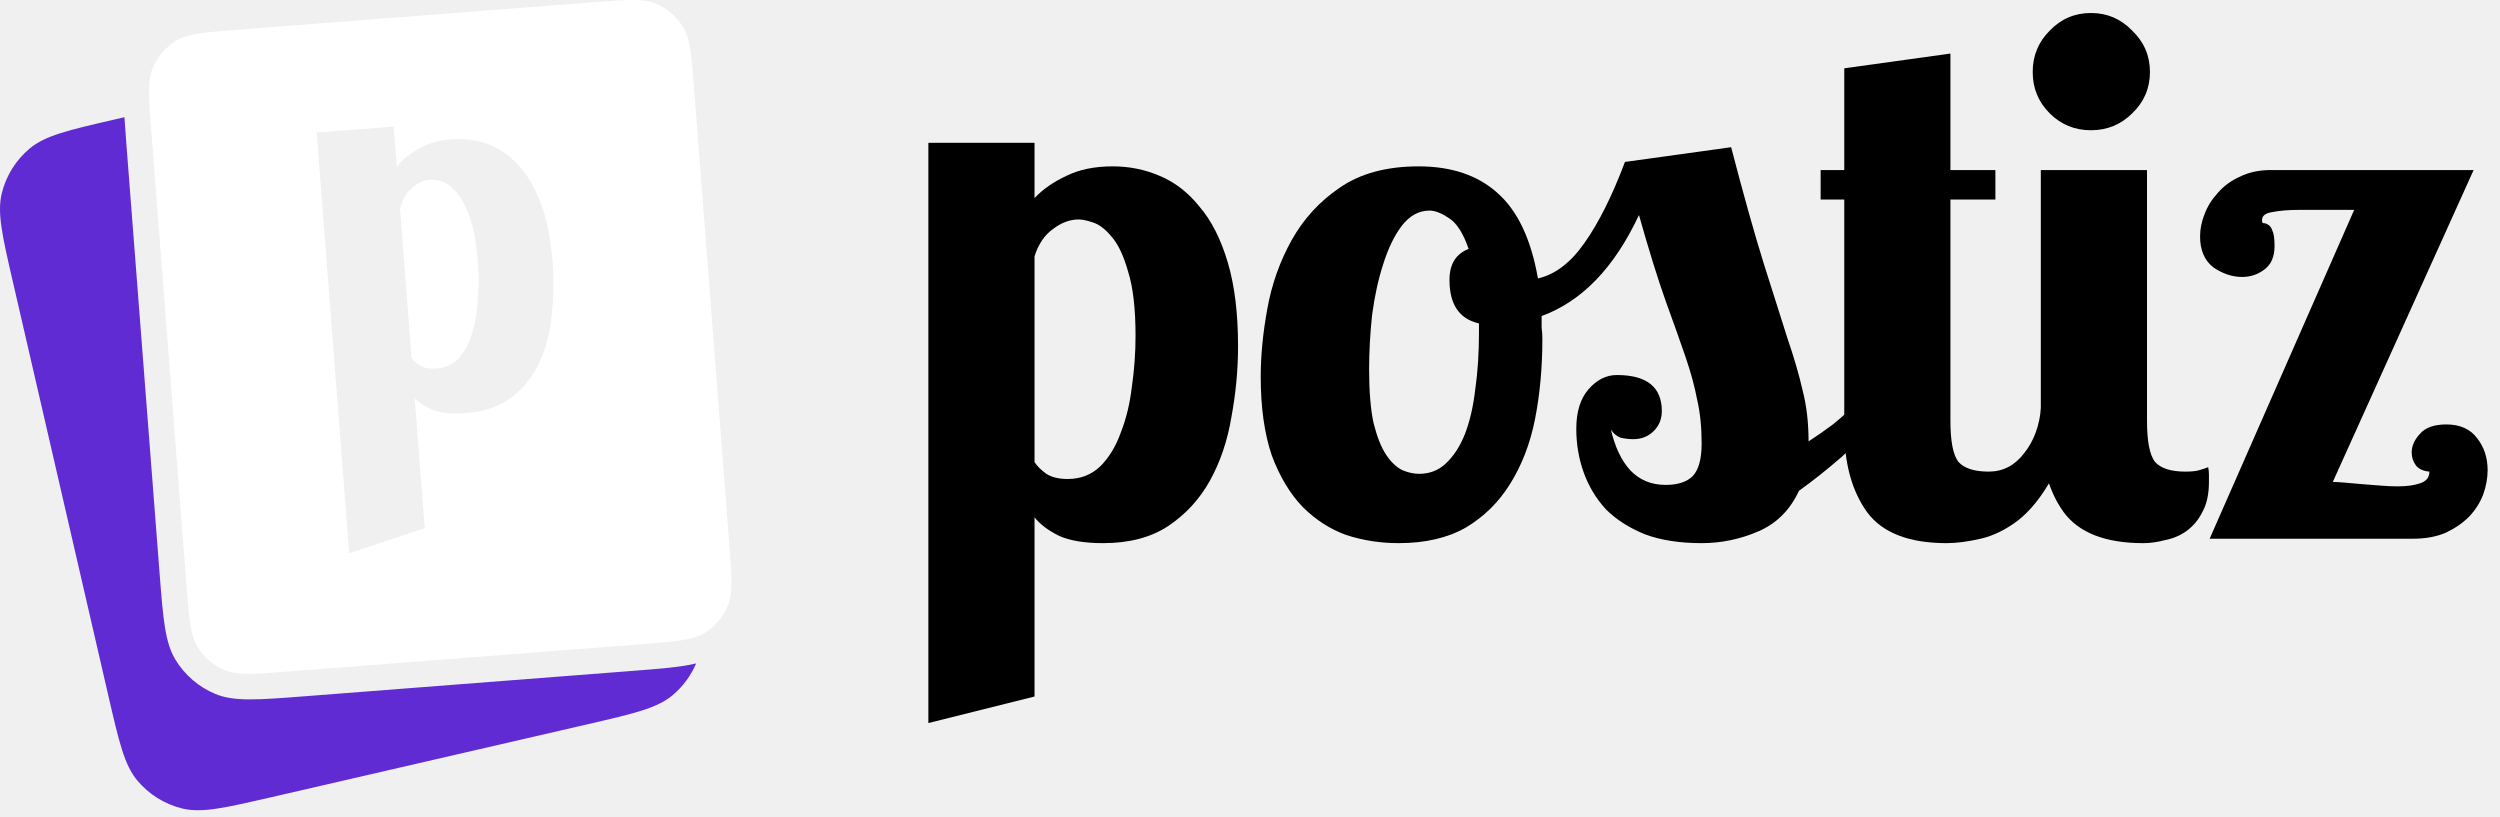
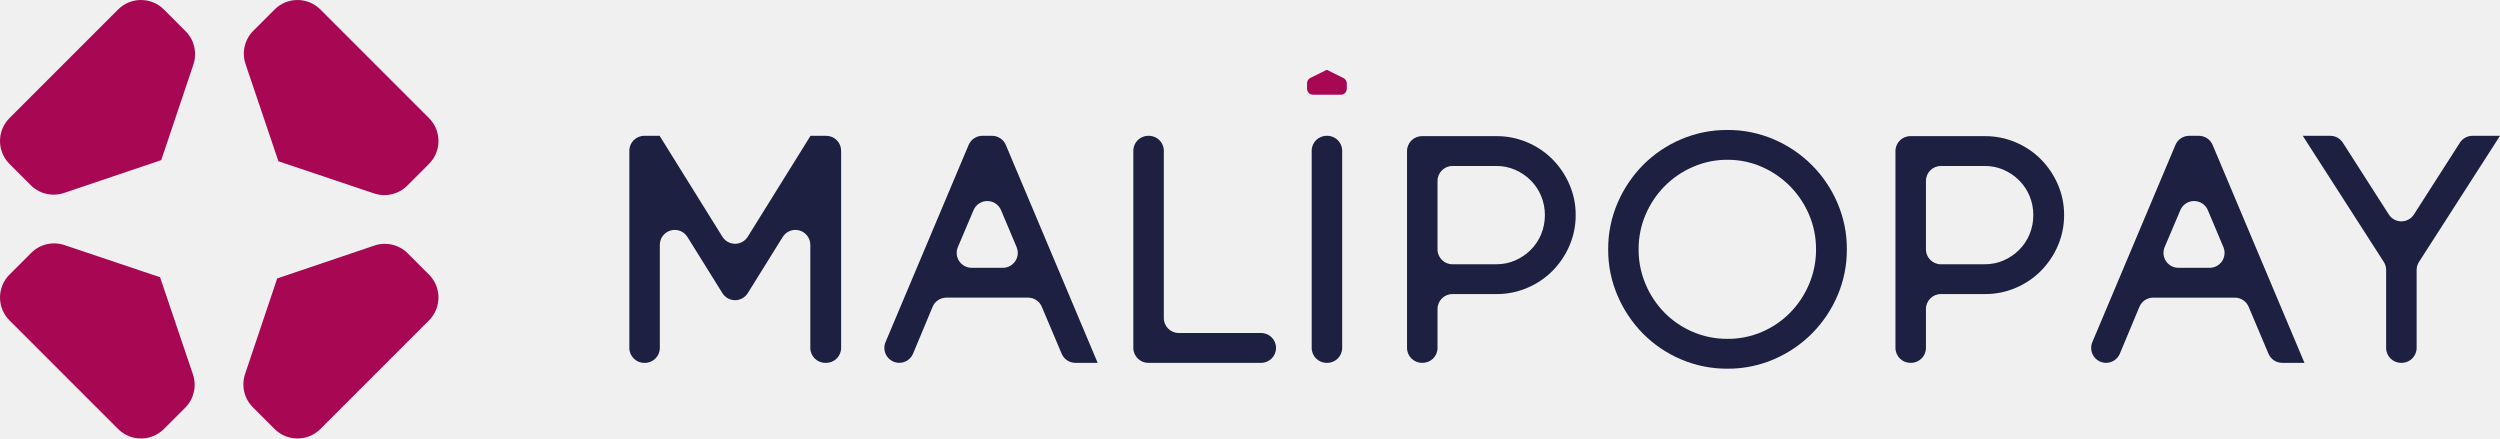
- <svg xmlns="http://www.w3.org/2000/svg" width="101" height="33" viewBox="0 0 101 33" fill="none">
-   <path d="M41.795 5.768V8.002C42.133 7.645 42.56 7.347 43.076 7.108C43.593 6.85 44.218 6.721 44.953 6.721C45.628 6.721 46.263 6.85 46.859 7.108C47.475 7.367 48.011 7.784 48.468 8.36C48.944 8.916 49.322 9.66 49.6 10.594C49.878 11.527 50.017 12.659 50.017 13.989C50.017 14.943 49.927 15.896 49.749 16.849C49.59 17.802 49.302 18.656 48.885 19.411C48.468 20.165 47.902 20.781 47.187 21.258C46.492 21.714 45.618 21.943 44.566 21.943C43.811 21.943 43.215 21.843 42.778 21.645C42.341 21.426 42.014 21.178 41.795 20.9V28.139L37.506 29.211V5.768H41.795ZM43.136 19.351C43.652 19.351 44.089 19.182 44.446 18.845C44.804 18.487 45.082 18.031 45.28 17.474C45.499 16.919 45.648 16.303 45.727 15.628C45.827 14.933 45.876 14.248 45.876 13.572C45.876 12.48 45.777 11.616 45.578 10.981C45.4 10.345 45.181 9.879 44.923 9.581C44.665 9.263 44.407 9.065 44.148 8.985C43.91 8.906 43.721 8.866 43.583 8.866C43.225 8.866 42.878 8.995 42.54 9.253C42.202 9.491 41.954 9.859 41.795 10.355V18.666C41.895 18.825 42.053 18.984 42.272 19.143C42.49 19.282 42.778 19.351 43.136 19.351Z" fill="currentColor" />
-   <path d="M69.938 5.947C70.434 7.853 70.871 9.412 71.248 10.623C71.626 11.815 71.944 12.818 72.202 13.632C72.48 14.446 72.688 15.161 72.827 15.777C72.986 16.392 73.066 17.077 73.066 17.832C73.403 17.613 73.731 17.385 74.049 17.147C74.366 16.889 74.634 16.65 74.853 16.432H76.104C75.568 17.246 75.002 17.921 74.406 18.457C73.81 18.974 73.234 19.431 72.678 19.828C72.321 20.602 71.775 21.148 71.04 21.466C70.305 21.784 69.541 21.943 68.746 21.943C67.853 21.943 67.088 21.823 66.453 21.585C65.817 21.327 65.291 20.989 64.874 20.572C64.477 20.136 64.179 19.639 63.98 19.083C63.782 18.527 63.682 17.941 63.682 17.326C63.682 16.65 63.841 16.124 64.159 15.747C64.497 15.35 64.884 15.151 65.321 15.151C66.532 15.151 67.138 15.638 67.138 16.611C67.138 16.928 67.028 17.197 66.81 17.415C66.592 17.633 66.314 17.743 65.976 17.743C65.817 17.743 65.648 17.723 65.47 17.683C65.311 17.623 65.182 17.514 65.082 17.355C65.241 18.05 65.499 18.596 65.857 18.994C66.234 19.391 66.711 19.59 67.287 19.59C67.783 19.59 68.15 19.47 68.389 19.232C68.627 18.974 68.746 18.537 68.746 17.921C68.746 17.266 68.687 16.68 68.568 16.164C68.468 15.628 68.309 15.042 68.091 14.406C67.873 13.771 67.604 13.016 67.287 12.143C66.969 11.249 66.612 10.097 66.214 8.687C65.221 10.812 63.911 12.172 62.282 12.768C62.282 12.927 62.282 13.086 62.282 13.245C62.302 13.384 62.312 13.533 62.312 13.691C62.312 14.843 62.213 15.926 62.014 16.938C61.816 17.931 61.478 18.805 61.002 19.56C60.545 20.294 59.949 20.88 59.214 21.317C58.48 21.734 57.576 21.943 56.504 21.943C55.769 21.943 55.064 21.834 54.389 21.615C53.733 21.377 53.148 20.999 52.631 20.483C52.115 19.947 51.698 19.252 51.38 18.398C51.082 17.524 50.933 16.462 50.933 15.211C50.933 14.357 51.023 13.443 51.201 12.47C51.38 11.477 51.708 10.554 52.184 9.7C52.661 8.846 53.306 8.141 54.121 7.585C54.955 7.009 56.017 6.721 57.308 6.721C58.638 6.721 59.701 7.079 60.495 7.794C61.309 8.508 61.855 9.66 62.133 11.249C62.828 11.09 63.454 10.614 64.01 9.819C64.586 9.005 65.132 7.913 65.648 6.542L69.938 5.947ZM57.338 19.143C57.755 19.143 58.112 19.004 58.41 18.726C58.728 18.428 58.986 18.031 59.184 17.534C59.383 17.018 59.522 16.412 59.602 15.717C59.701 15.022 59.75 14.267 59.75 13.453V13.066C58.956 12.887 58.559 12.301 58.559 11.309C58.559 10.673 58.817 10.256 59.333 10.057C59.115 9.422 58.847 9.005 58.529 8.806C58.231 8.608 57.973 8.508 57.755 8.508C57.318 8.508 56.941 8.717 56.623 9.134C56.325 9.531 56.077 10.047 55.878 10.683C55.679 11.299 55.531 11.984 55.431 12.738C55.352 13.493 55.312 14.218 55.312 14.913C55.312 15.806 55.372 16.531 55.491 17.087C55.63 17.643 55.799 18.07 55.997 18.368C56.196 18.666 56.414 18.875 56.653 18.994C56.891 19.093 57.119 19.143 57.338 19.143Z" fill="currentColor" />
-   <path d="M78.797 2.164V6.87H80.614V8.062H78.797V16.998C78.797 17.832 78.906 18.388 79.125 18.666C79.363 18.924 79.77 19.053 80.346 19.053C80.922 19.053 81.398 18.805 81.776 18.309C82.173 17.812 82.401 17.187 82.461 16.432H83.712C83.553 17.643 83.275 18.616 82.878 19.351C82.481 20.066 82.034 20.622 81.537 21.019C81.041 21.397 80.535 21.645 80.018 21.764C79.502 21.883 79.045 21.943 78.648 21.943C77.119 21.943 76.047 21.526 75.431 20.692C74.815 19.838 74.508 18.716 74.508 17.326V8.062H73.554V6.87H74.508V2.759L78.797 2.164Z" fill="currentColor" />
-   <path d="M82.121 2.908C82.121 2.253 82.35 1.697 82.806 1.24C83.263 0.764 83.819 0.525 84.475 0.525C85.13 0.525 85.686 0.764 86.143 1.24C86.619 1.697 86.858 2.253 86.858 2.908C86.858 3.564 86.619 4.12 86.143 4.577C85.686 5.033 85.13 5.262 84.475 5.262C83.819 5.262 83.263 5.033 82.806 4.577C82.35 4.12 82.121 3.564 82.121 2.908ZM86.739 6.87V16.998C86.739 17.832 86.848 18.388 87.066 18.666C87.304 18.924 87.712 19.053 88.287 19.053C88.546 19.053 88.734 19.033 88.853 18.994C88.992 18.954 89.112 18.914 89.211 18.875C89.231 18.974 89.241 19.073 89.241 19.172C89.241 19.272 89.241 19.371 89.241 19.47C89.241 19.967 89.151 20.374 88.972 20.692C88.814 21.009 88.595 21.267 88.317 21.466C88.059 21.645 87.771 21.764 87.453 21.823C87.156 21.903 86.868 21.943 86.59 21.943C85.06 21.943 83.988 21.526 83.373 20.692C82.757 19.838 82.449 18.716 82.449 17.326V6.87H86.739ZM98.147 19.053C97.909 19.033 97.73 18.954 97.611 18.815C97.492 18.656 97.432 18.477 97.432 18.279C97.432 18.021 97.541 17.772 97.76 17.534C97.978 17.276 98.336 17.147 98.832 17.147C99.388 17.147 99.805 17.335 100.083 17.713C100.361 18.07 100.5 18.497 100.5 18.994C100.5 19.311 100.441 19.639 100.322 19.977C100.202 20.294 100.014 20.592 99.756 20.87C99.498 21.128 99.18 21.347 98.802 21.526C98.425 21.684 97.988 21.764 97.492 21.764H89.27L95.109 8.479H92.904C92.468 8.479 92.1 8.508 91.802 8.568C91.524 8.608 91.385 8.717 91.385 8.896C91.385 8.975 91.405 9.015 91.445 9.015C91.504 9.015 91.564 9.035 91.624 9.074C91.703 9.114 91.763 9.194 91.802 9.313C91.862 9.432 91.892 9.64 91.892 9.938C91.892 10.375 91.753 10.693 91.475 10.892C91.216 11.09 90.919 11.189 90.581 11.189C90.184 11.189 89.797 11.06 89.419 10.802C89.062 10.524 88.883 10.107 88.883 9.551C88.883 9.253 88.943 8.955 89.062 8.657C89.181 8.34 89.36 8.052 89.598 7.794C89.836 7.516 90.134 7.297 90.492 7.138C90.849 6.96 91.266 6.87 91.743 6.87H99.934L94.245 19.47C94.364 19.47 94.533 19.48 94.751 19.5C94.97 19.52 95.198 19.54 95.436 19.56C95.695 19.579 95.943 19.599 96.181 19.619C96.439 19.639 96.668 19.649 96.866 19.649C97.224 19.649 97.522 19.609 97.76 19.53C98.018 19.45 98.147 19.292 98.147 19.053Z" fill="currentColor" />
-   <path d="M5.027 4.735C5.05 5.103 5.082 5.518 5.119 5.992L6.442 23.091C6.59 25.002 6.664 25.957 7.092 26.659C7.469 27.275 8.031 27.757 8.699 28.035C9.458 28.35 10.413 28.276 12.324 28.128L25.421 27.114C26.66 27.019 27.497 26.954 28.124 26.803C27.914 27.297 27.59 27.737 27.175 28.085C26.545 28.613 25.611 28.828 23.743 29.259L10.944 32.211C9.076 32.642 8.142 32.858 7.345 32.659C6.644 32.484 6.016 32.091 5.551 31.537C5.023 30.908 4.808 29.974 4.377 28.106L0.522 11.395C0.091 9.527 -0.124 8.593 0.075 7.796C0.25 7.094 0.642 6.466 1.196 6.002C1.826 5.474 2.759 5.258 4.627 4.828L5.027 4.735Z" fill="#612BD3" />
-   <path d="M18.56 14.447C18.32 14.712 18.012 14.859 17.638 14.888C17.379 14.908 17.166 14.873 17 14.785C16.832 14.682 16.708 14.576 16.627 14.466L16.162 8.44C16.249 8.071 16.408 7.79 16.64 7.599C16.87 7.393 17.115 7.279 17.374 7.259C17.475 7.252 17.614 7.27 17.791 7.314C17.983 7.357 18.181 7.487 18.386 7.703C18.59 7.904 18.775 8.23 18.94 8.681C19.119 9.131 19.24 9.752 19.301 10.544C19.339 11.033 19.341 11.533 19.308 12.042C19.289 12.537 19.215 12.991 19.088 13.407C18.975 13.821 18.799 14.168 18.56 14.447Z" fill="white" />
-   <path fill-rule="evenodd" clip-rule="evenodd" d="M6.107 5.222C6.006 3.918 5.956 3.265 6.171 2.747C6.36 2.292 6.689 1.908 7.11 1.651C7.589 1.358 8.241 1.308 9.546 1.207L24.02 0.087C25.325 -0.014 25.977 -0.065 26.495 0.151C26.951 0.34 27.335 0.669 27.592 1.09C27.884 1.568 27.935 2.221 28.036 3.525L29.465 22.001C29.567 23.305 29.617 23.957 29.402 24.475C29.212 24.931 28.884 25.315 28.462 25.572C27.984 25.864 27.332 25.915 26.027 26.016L11.552 27.136C10.248 27.237 9.595 27.288 9.078 27.072C8.622 26.883 8.238 26.554 7.981 26.133C7.688 25.654 7.638 25.002 7.537 23.698L6.107 5.222ZM16.03 6.733L15.904 5.113L12.794 5.354L14.108 22.353L17.159 21.335L16.753 16.086C16.927 16.276 17.178 16.437 17.507 16.571C17.835 16.691 18.273 16.729 18.82 16.687C19.583 16.628 20.204 16.413 20.682 16.043C21.174 15.657 21.55 15.179 21.81 14.609C22.07 14.038 22.231 13.403 22.293 12.703C22.369 12.001 22.38 11.305 22.327 10.614C22.252 9.649 22.088 8.836 21.834 8.175C21.58 7.514 21.265 6.995 20.888 6.618C20.525 6.226 20.112 5.954 19.651 5.801C19.205 5.648 18.737 5.59 18.247 5.627C17.715 5.669 17.268 5.797 16.908 6.013C16.547 6.215 16.254 6.455 16.03 6.733Z" fill="white" />
+ <svg xmlns="http://www.w3.org/2000/svg" viewBox="0 0 208.948 36.647">
+   <g id="Group_2" data-name="Group 2">
+     <g id="Group_1" data-name="Group 1">
+       <path id="Path_1" data-name="Path 1" d="M-1246.3,124.544l1.776-1.776a2.709,2.709,0,0,0,.65-2.783l-2.747-8.125-7.991-2.687a2.708,2.708,0,0,0-2.779.652l-1.815,1.814a2.709,2.709,0,0,0,0,3.831l4.538,4.537,4.537,4.537A2.709,2.709,0,0,0-1246.3,124.544Z" transform="translate(1260 -88.69)" fill="#a80754" />
+       <path id="Path_2" data-name="Path 2" d="M-1148.193.794l-1.776,1.776a2.709,2.709,0,0,0-.651,2.783l2.747,8.125,7.991,2.687a2.709,2.709,0,0,0,2.779-.652l1.814-1.814a2.709,2.709,0,0,0,0-3.831l-9.074-9.074A2.708,2.708,0,0,0-1148.193.794Z" transform="translate(1171.142 0)" fill="#a80754" />
+       <path id="Path_3" data-name="Path 3" d="M-1259.207,13.7l1.776,1.776a2.709,2.709,0,0,0,2.783.651l8.125-2.747,2.687-7.991a2.709,2.709,0,0,0-.652-2.779L-1246.3.794a2.709,2.709,0,0,0-3.831,0l-4.537,4.537-4.537,4.537A2.709,2.709,0,0,0-1259.207,13.7Z" transform="translate(1260 0)" fill="#a80754" />
+       <path id="Path_4" data-name="Path 4" d="M-1135.457,111.807l-1.776-1.776a2.709,2.709,0,0,0-2.783-.651l-8.125,2.747-2.687,7.991a2.709,2.709,0,0,0,.652,2.779l1.814,1.814a2.709,2.709,0,0,0,3.831,0l9.074-9.074A2.708,2.708,0,0,0-1135.457,111.807Z" transform="translate(1171.31 -88.858)" fill="#a80754" />
+     </g>
+   </g>
+   <g id="Group_4" data-name="Group 4" transform="translate(52.6 5.833)">
+     <path id="Path_5" data-name="Path 5" d="M-671.114,32.856V32.4a.493.493,0,0,0-.274-.442l-1.4-.692-1.374.682a.492.492,0,0,0-.274.441v.467a.493.493,0,0,0,.493.493h2.335A.493.493,0,0,0-671.114,32.856Z" transform="translate(731.078 -31.266)" fill="#a80754" />
+     <g id="Group_3" data-name="Group 3" transform="translate(0 5.03)">
+       <path id="Path_6" data-name="Path 6" d="M-960.354,62.092V78.573A1.247,1.247,0,0,1-961.6,79.82h-.082a1.247,1.247,0,0,1-1.247-1.247V69.954a1.247,1.247,0,0,0-2.305-.658l-2.925,4.7a1.247,1.247,0,0,1-2.117,0l-2.926-4.7a1.247,1.247,0,0,0-2.305.659v8.62a1.247,1.247,0,0,1-1.247,1.247h-.054a1.247,1.247,0,0,1-1.247-1.247V62.092a1.247,1.247,0,0,1,1.247-1.247h1.3v.028l5.231,8.408a1.247,1.247,0,0,0,2.117,0l5.23-8.408.026-.028h1.3A1.247,1.247,0,0,1-960.354,62.092Z" transform="translate(978.055 -60.357)" fill="#1d2040" />
+       <path id="Path_7" data-name="Path 7" d="M-854.816,60.845a1.247,1.247,0,0,1,1.149.763l7.675,18.212h-1.858A1.246,1.246,0,0,1-849,79.058l-1.66-3.927a1.247,1.247,0,0,0-1.148-.761h-6.828a1.246,1.246,0,0,0-1.15.766l-1.636,3.917a1.247,1.247,0,0,1-1.15.766h0a1.247,1.247,0,0,1-1.149-1.731l6.946-16.481a1.247,1.247,0,0,1,1.149-.763Zm-1.708,11.032h2.609a1.247,1.247,0,0,0,1.149-1.73l-1.3-3.087a1.247,1.247,0,0,0-2.3,0l-1.31,3.087A1.247,1.247,0,0,0-856.523,71.877Z" transform="translate(885.133 -60.357)" fill="#1d2040" />
+       <path id="Path_8" data-name="Path 8" d="M-740.34,78.573h0a1.247,1.247,0,0,1-1.247,1.247h-9.433a1.247,1.247,0,0,1-1.247-1.247V62.092a1.247,1.247,0,0,1,1.247-1.247h.054a1.247,1.247,0,0,1,1.247,1.247V76.079a1.247,1.247,0,0,0,1.247,1.247h6.886A1.247,1.247,0,0,1-740.34,78.573Z" transform="translate(794.39 -60.357)" fill="#1d2040" />
+       <path id="Path_9" data-name="Path 9" d="M-671.115,60.845h.054a1.247,1.247,0,0,1,1.247,1.247V78.573a1.247,1.247,0,0,1-1.247,1.247h-.054a1.247,1.247,0,0,1-1.247-1.247V62.092A1.247,1.247,0,0,1-671.115,60.845Z" transform="translate(729.392 -60.357)" fill="#1d2040" />
+       <path id="Path_10" data-name="Path 10" d="M-622.159,60.994a6.469,6.469,0,0,1,2.561.514,6.62,6.62,0,0,1,2.1,1.409,6.8,6.8,0,0,1,1.422,2.1,6.311,6.311,0,0,1,.529,2.561,6.379,6.379,0,0,1-.529,2.59,6.8,6.8,0,0,1-1.422,2.1,6.6,6.6,0,0,1-2.1,1.409,6.444,6.444,0,0,1-2.561.516h-3.688a1.247,1.247,0,0,0-1.247,1.247v3.253a1.247,1.247,0,0,1-1.247,1.247h-.054a1.247,1.247,0,0,1-1.247-1.247V62.241a1.247,1.247,0,0,1,1.247-1.247Zm0,10.707a3.815,3.815,0,0,0,1.571-.326,4.215,4.215,0,0,0,1.288-.88,4.014,4.014,0,0,0,.867-1.3,4.157,4.157,0,0,0,.312-1.613,4.093,4.093,0,0,0-.312-1.586,4.012,4.012,0,0,0-.867-1.3,4.246,4.246,0,0,0-1.288-.882,3.814,3.814,0,0,0-1.571-.325h-3.688a1.247,1.247,0,0,0-1.247,1.247v5.72a1.247,1.247,0,0,0,1.247,1.247Z" transform="translate(694.641 -60.478)" fill="#1d2040" />
+       <path id="Path_11" data-name="Path 11" d="M-529.581,58.228a9.646,9.646,0,0,1,3.877.787,10.121,10.121,0,0,1,3.171,2.141,10.143,10.143,0,0,1,2.141,3.171,9.647,9.647,0,0,1,.787,3.877,9.643,9.643,0,0,1-.787,3.877,10.128,10.128,0,0,1-2.141,3.171,10.12,10.12,0,0,1-3.171,2.141,9.649,9.649,0,0,1-3.877.787,9.717,9.717,0,0,1-3.9-.787,9.945,9.945,0,0,1-3.158-2.141,10.265,10.265,0,0,1-2.128-3.171,9.664,9.664,0,0,1-.786-3.877,9.668,9.668,0,0,1,.786-3.877,10.281,10.281,0,0,1,2.128-3.171,9.946,9.946,0,0,1,3.158-2.141A9.714,9.714,0,0,1-529.581,58.228Zm0,17.458a7.157,7.157,0,0,0,2.887-.583,7.431,7.431,0,0,0,2.345-1.6,7.622,7.622,0,0,0,1.586-2.384,7.38,7.38,0,0,0,.583-2.915,7.278,7.278,0,0,0-.583-2.9,7.673,7.673,0,0,0-1.586-2.373,7.609,7.609,0,0,0-2.345-1.612,7.023,7.023,0,0,0-2.887-.6,7.109,7.109,0,0,0-2.9.6,7.539,7.539,0,0,0-2.359,1.612,7.643,7.643,0,0,0-1.586,2.373,7.251,7.251,0,0,0-.583,2.9,7.352,7.352,0,0,0,.583,2.915,7.592,7.592,0,0,0,1.586,2.384,7.366,7.366,0,0,0,2.359,1.6A7.245,7.245,0,0,0-529.581,75.686Z" transform="translate(621.363 -58.228)" fill="#1d2040" />
+       <path id="Path_12" data-name="Path 12" d="M-403.347,60.994a6.47,6.47,0,0,1,2.561.514,6.619,6.619,0,0,1,2.1,1.409,6.8,6.8,0,0,1,1.422,2.1,6.306,6.306,0,0,1,.529,2.561,6.374,6.374,0,0,1-.529,2.59,6.794,6.794,0,0,1-1.422,2.1,6.594,6.594,0,0,1-2.1,1.409,6.445,6.445,0,0,1-2.561.516h-3.688a1.247,1.247,0,0,0-1.247,1.247v3.253a1.247,1.247,0,0,1-1.247,1.247h-.054a1.247,1.247,0,0,1-1.247-1.247V62.241a1.247,1.247,0,0,1,1.247-1.247Zm0,10.707a3.816,3.816,0,0,0,1.571-.326,4.215,4.215,0,0,0,1.288-.88,4.017,4.017,0,0,0,.867-1.3,4.156,4.156,0,0,0,.312-1.613,4.092,4.092,0,0,0-.312-1.586,4.014,4.014,0,0,0-.867-1.3,4.246,4.246,0,0,0-1.288-.882,3.815,3.815,0,0,0-1.571-.325h-3.688a1.247,1.247,0,0,0-1.247,1.247v5.72a1.247,1.247,0,0,0,1.247,1.247Z" transform="translate(516.651 -60.478)" fill="#1d2040" />
+       <path id="Path_13" data-name="Path 13" d="M-314.173,60.845a1.247,1.247,0,0,1,1.149.763l7.675,18.212h-1.858a1.247,1.247,0,0,1-1.148-.761l-1.66-3.927a1.247,1.247,0,0,0-1.148-.761h-6.828a1.247,1.247,0,0,0-1.151.766l-1.636,3.917a1.247,1.247,0,0,1-1.15.766h0a1.247,1.247,0,0,1-1.149-1.731l6.946-16.481a1.246,1.246,0,0,1,1.149-.763Zm-1.708,11.032h2.609a1.247,1.247,0,0,0,1.149-1.73l-1.3-3.087a1.247,1.247,0,0,0-2.3,0l-1.31,3.087A1.247,1.247,0,0,0-315.88,71.877Z" transform="translate(445.353 -60.357)" fill="#1d2040" />
+       <path id="Path_14" data-name="Path 14" d="M-211.861,60.845l-6.768,10.535a1.248,1.248,0,0,0-.2.674v6.519a1.247,1.247,0,0,1-1.247,1.247h-.055a1.247,1.247,0,0,1-1.247-1.247V72.054a1.246,1.246,0,0,0-.2-.674l-6.768-10.535h2.3a1.246,1.246,0,0,1,1.05.575l3.841,6a1.247,1.247,0,0,0,2.1,0l3.842-6a1.247,1.247,0,0,1,1.05-.574Z" transform="translate(368.209 -60.357)" fill="#1d2040" />
+     </g>
+   </g>
</svg>
